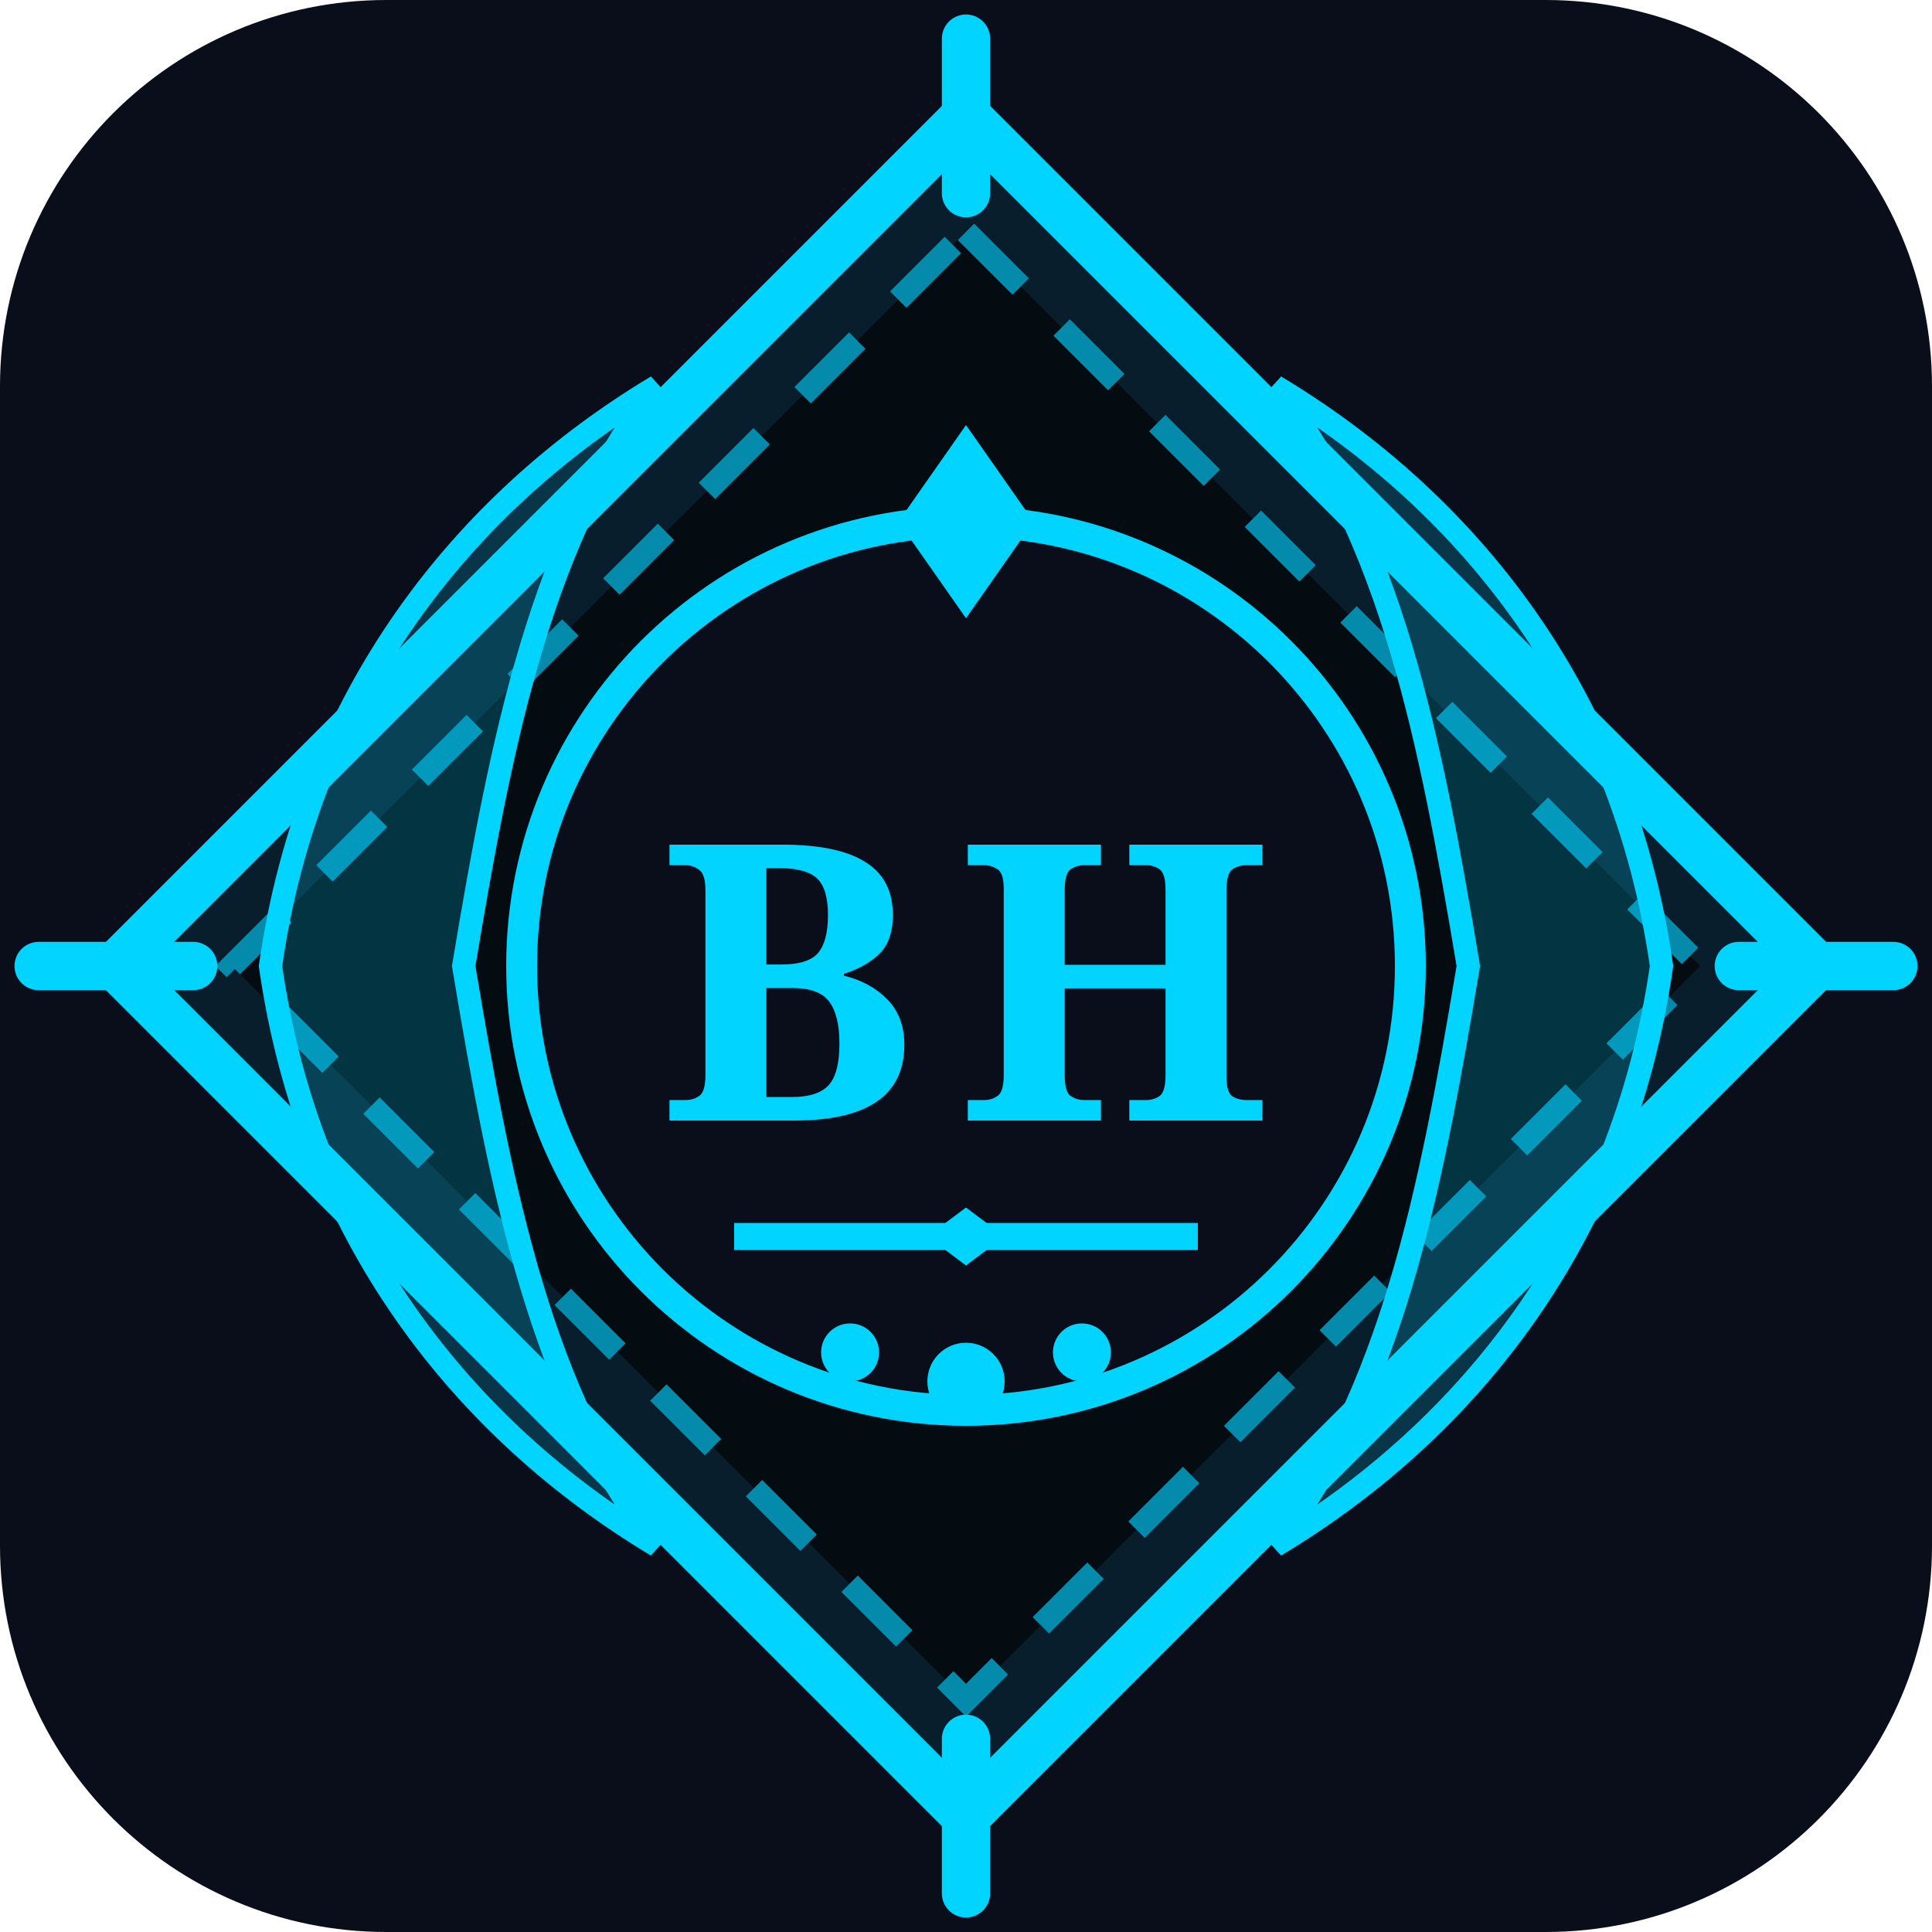
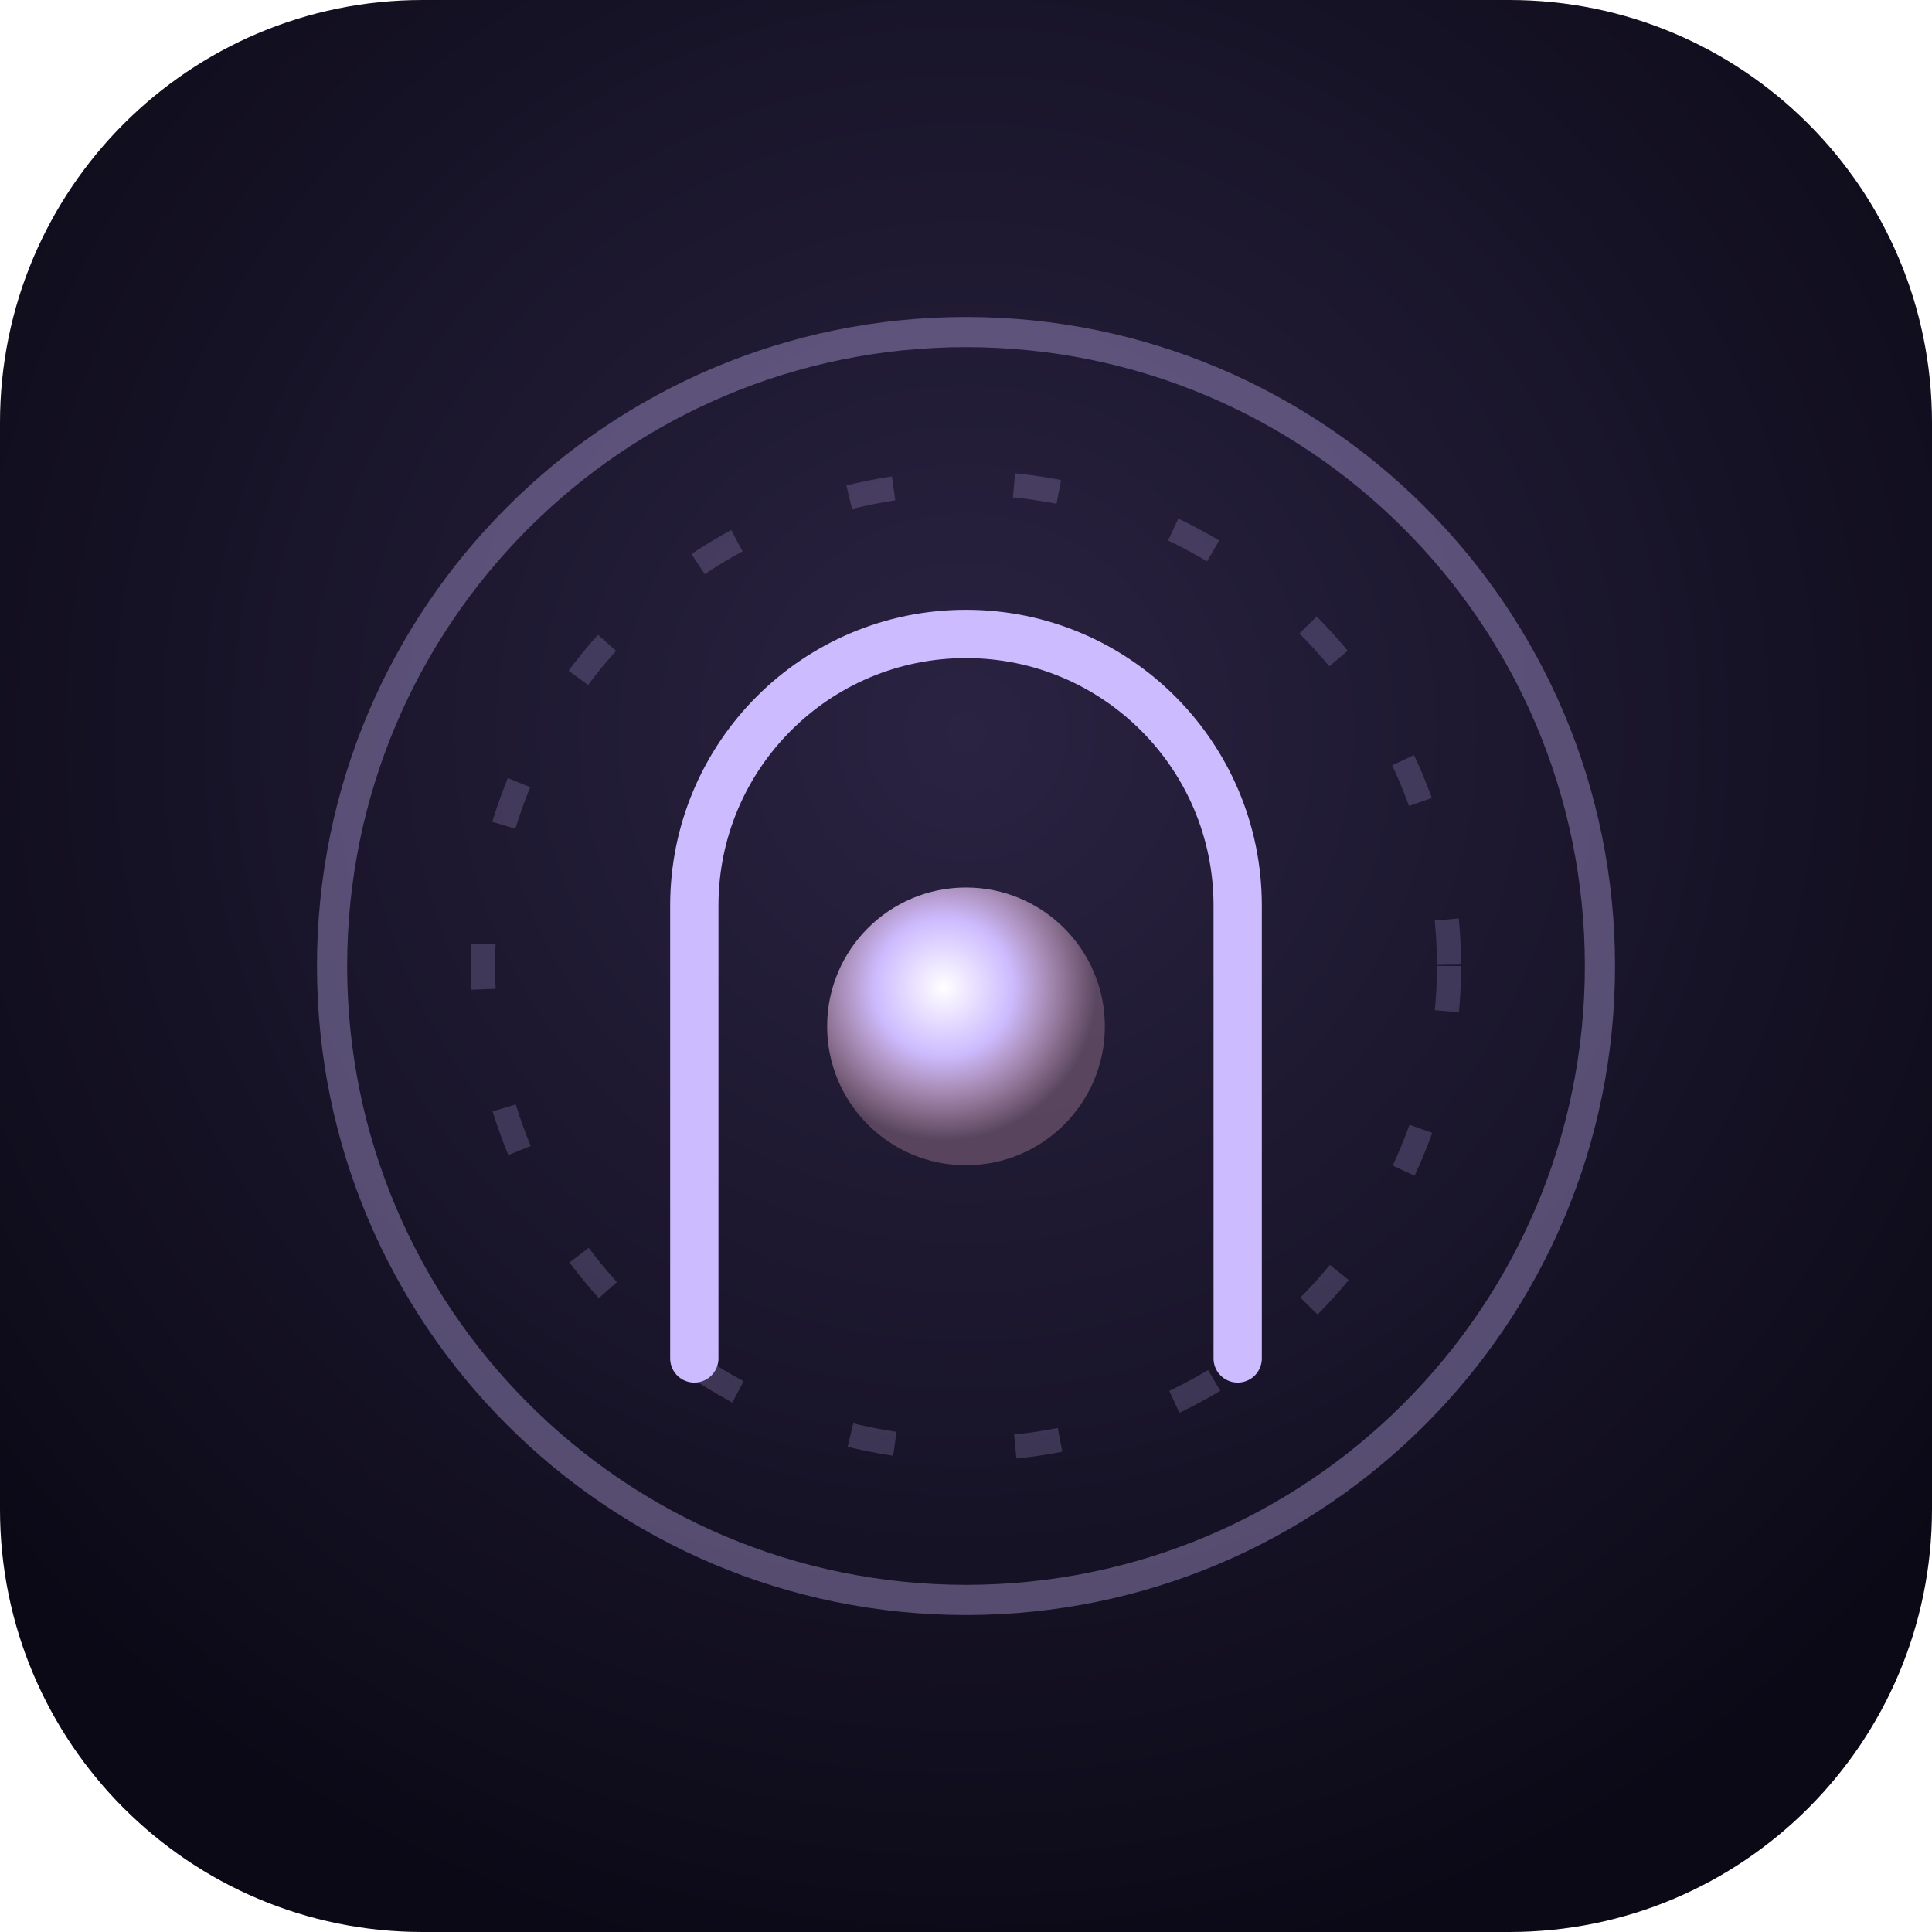
- <svg xmlns="http://www.w3.org/2000/svg" viewBox="0 0 100 100">
-   <rect width="100" height="100" rx="20" fill="#0A0E1A" />
-   <polygon points="50,6 94,50 50,94 6,50" stroke="#00D4FF" stroke-width="2.5" fill="#00D4FF" fill-opacity="0.08" stroke-linejoin="round" />
-   <polygon points="50,12 88,50 50,88 12,50" stroke="#00D4FF" stroke-width="1.2" stroke-dasharray="4 3" opacity="0.6" />
-   <line x1="50" y1="2" x2="50" y2="10" stroke="#00D4FF" stroke-width="2.5" stroke-linecap="round" />
-   <line x1="50" y1="90" x2="50" y2="98" stroke="#00D4FF" stroke-width="2.5" stroke-linecap="round" />
-   <line x1="2" y1="50" x2="10" y2="50" stroke="#00D4FF" stroke-width="2.5" stroke-linecap="round" />
-   <line x1="90" y1="50" x2="98" y2="50" stroke="#00D4FF" stroke-width="2.5" stroke-linecap="round" />
-   <path d="M 14 50 C 16 36, 24 26, 34 20 C 28 28, 26 38, 24 50 C 26 62, 28 72, 34 80 C 24 74, 16 64, 14 50 Z" fill="#00D4FF" fill-opacity="0.2" stroke="#00D4FF" stroke-width="1.2" />
-   <path d="M 86 50 C 84 36, 76 26, 66 20 C 72 28, 74 38, 76 50 C 74 62, 72 72, 66 80 C 76 74, 84 64, 86 50 Z" fill="#00D4FF" fill-opacity="0.2" stroke="#00D4FF" stroke-width="1.2" />
-   <circle cx="50" cy="50" r="23" stroke="#00D4FF" stroke-width="1.6" fill="#0A0E1A" />
-   <polygon points="50,22 53.5,27 50,32 46.5,27" fill="#00D4FF" />
-   <text x="50" y="58" text-anchor="middle" font-family="'Cinzel', serif, sans-serif" font-size="20" font-weight="800" letter-spacing="2px" fill="#00D4FF">BH</text>
-   <line x1="38" y1="64" x2="62" y2="64" stroke="#00D4FF" stroke-width="1.4" />
-   <polygon points="50,62.5 52,64 50,65.5 48,64" fill="#00D4FF" />
-   <circle cx="44" cy="70" r="1.5" fill="#00D4FF" />
-   <circle cx="50" cy="71.5" r="2" fill="#00D4FF" />
-   <circle cx="56" cy="70" r="1.5" fill="#00D4FF" />
+ <svg xmlns="http://www.w3.org/2000/svg" viewBox="0 0 64 64" width="64" height="64">
+   <defs>
+     <radialGradient id="bg" cx="50%" cy="38%" r="65%">
+       <stop offset="0%" stop-color="#2A2342" />
+       <stop offset="100%" stop-color="#0B0916" />
+     </radialGradient>
+     <radialGradient id="orb" cx="42%" cy="36%" r="55%">
+       <stop offset="0%" stop-color="#FFFFFF" />
+       <stop offset="45%" stop-color="#CDBBFF" />
+       <stop offset="100%" stop-color="#FFC2D9" stop-opacity="0.25" />
+     </radialGradient>
+   </defs>
+   <rect width="64" height="64" rx="14" fill="url(#bg)" />
+   <circle cx="32" cy="32" r="21" fill="none" stroke="#CDBBFF" stroke-opacity="0.35" stroke-width="1" />
+   <circle cx="32" cy="32" r="16" fill="none" stroke="#CDBBFF" stroke-opacity="0.2" stroke-width="0.8" stroke-dasharray="1.5 4" />
+   <path d="M23 45 V30 A9 9 0 0 1 41 30 V45" fill="none" stroke="#CDBBFF" stroke-width="1.6" stroke-linecap="round" />
+   <circle cx="32" cy="34" r="4.6" fill="url(#orb)" />
</svg>
